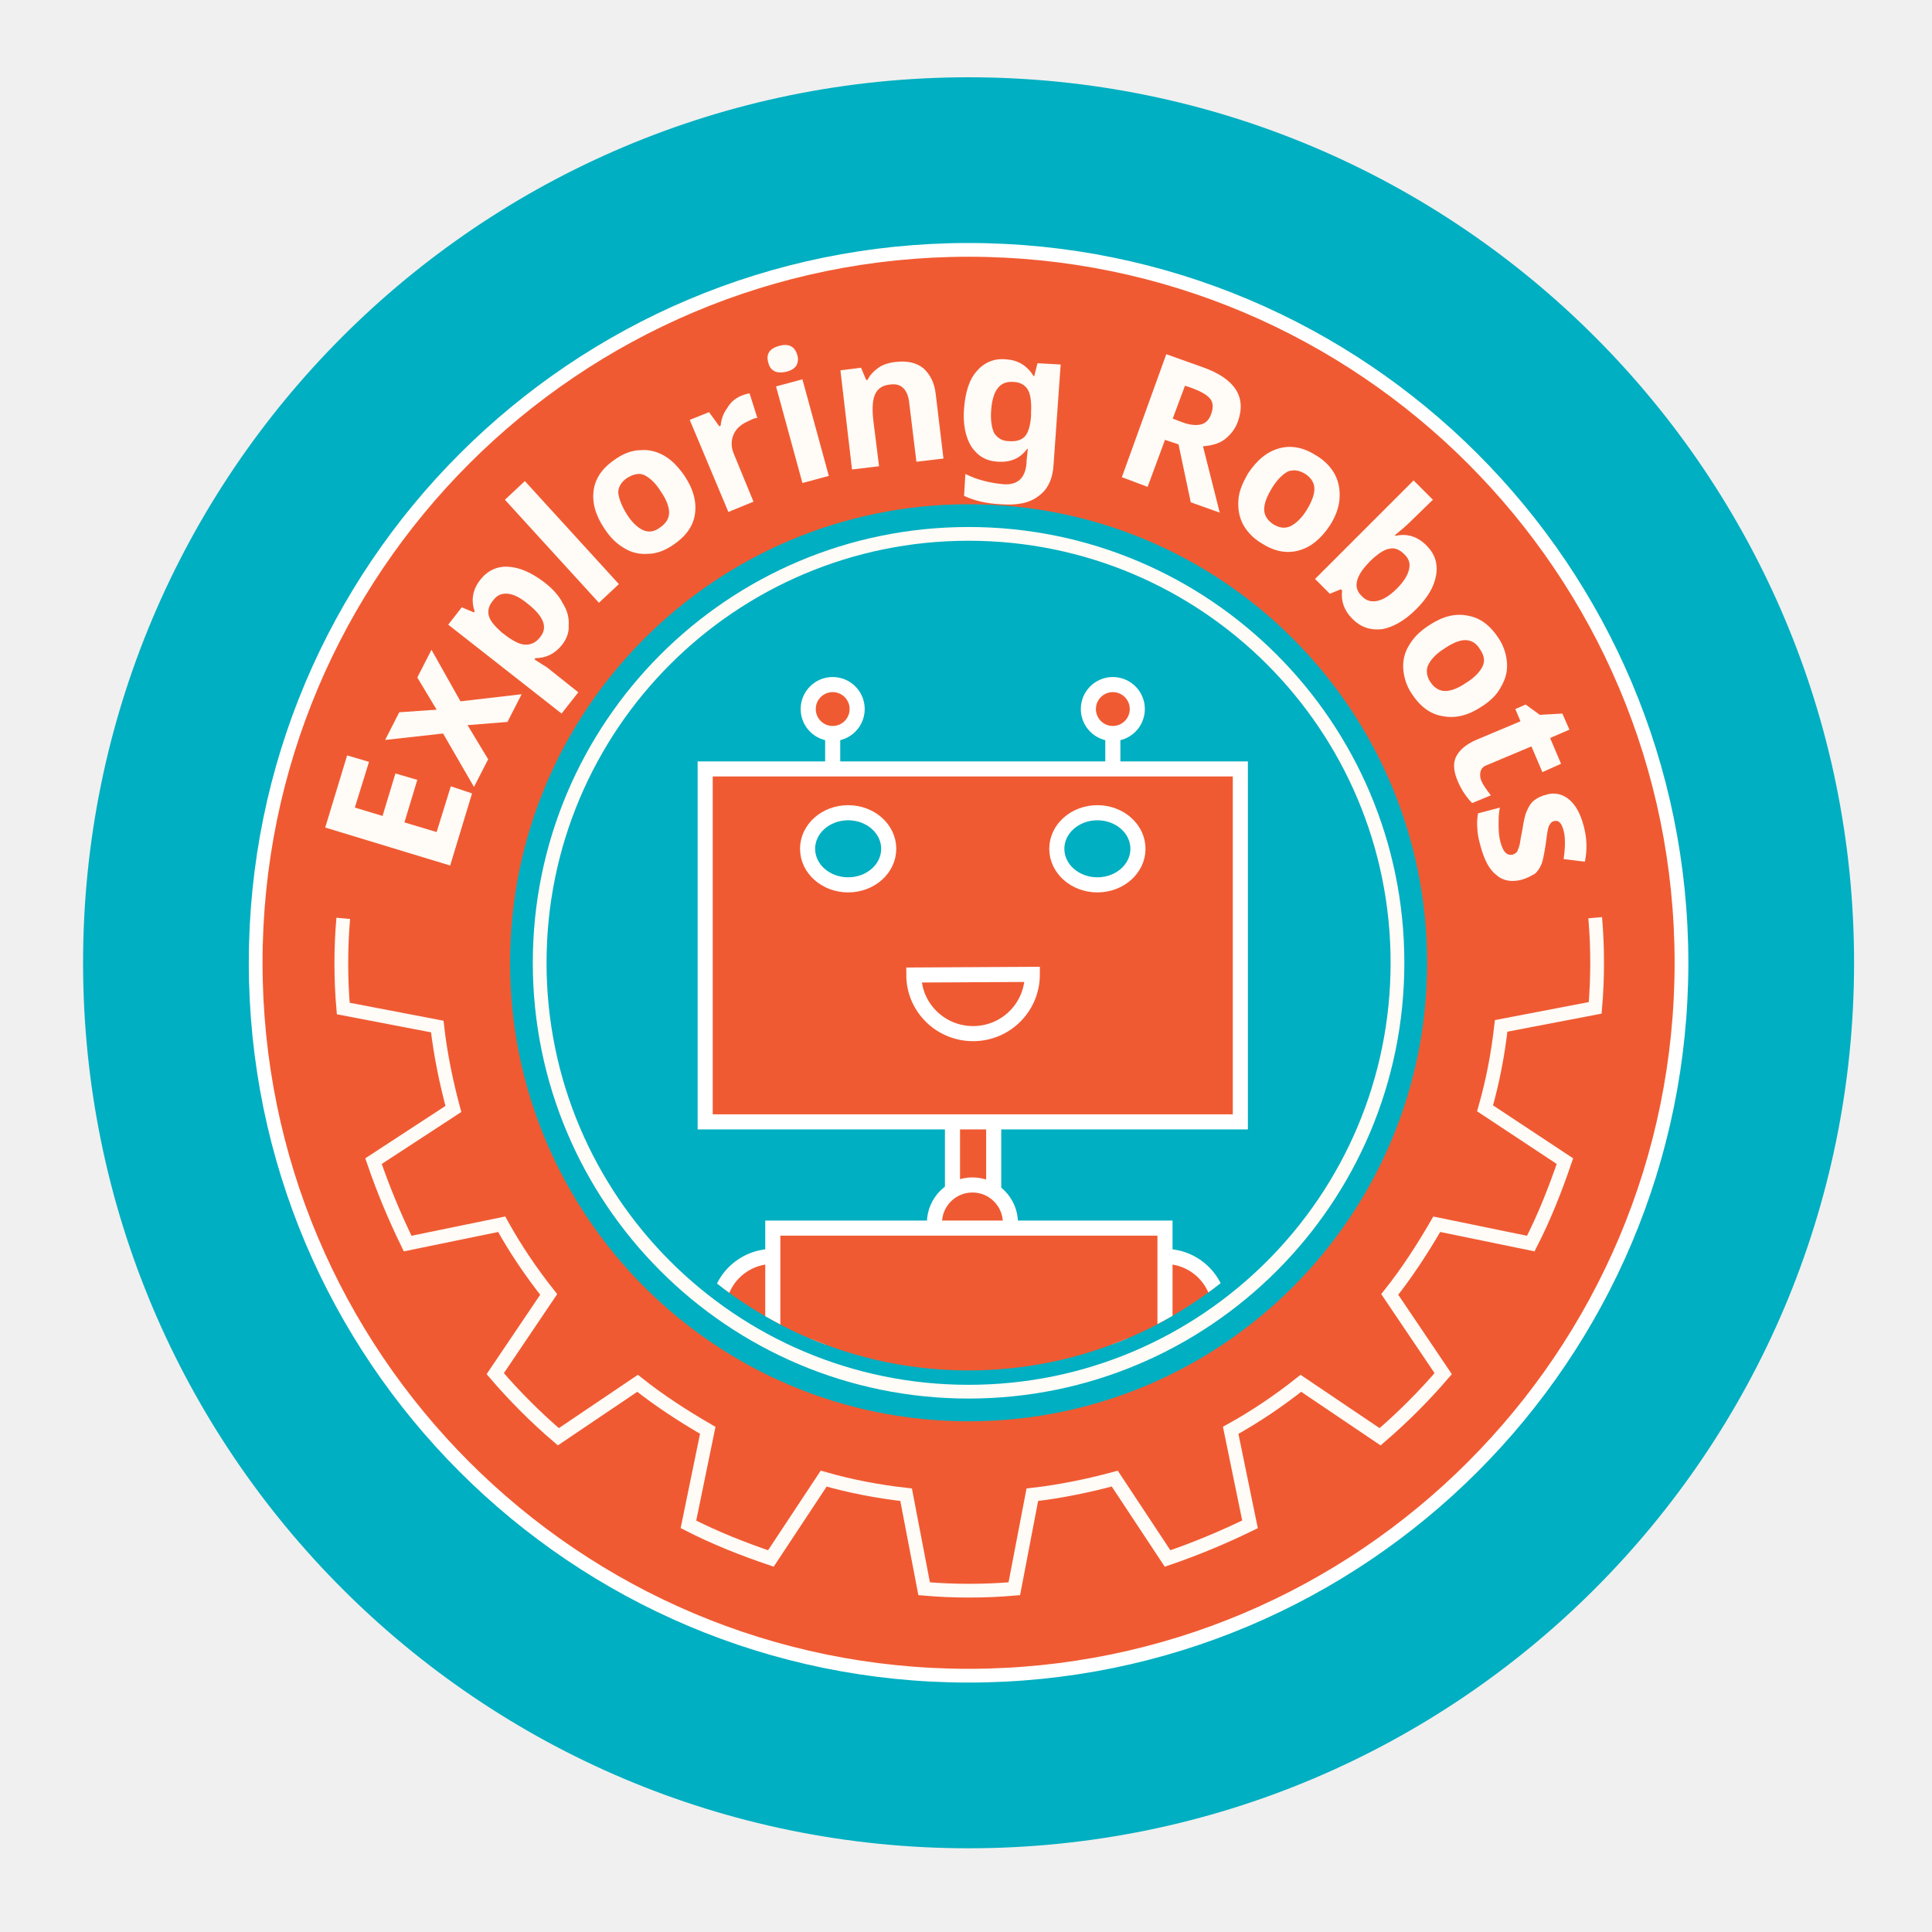
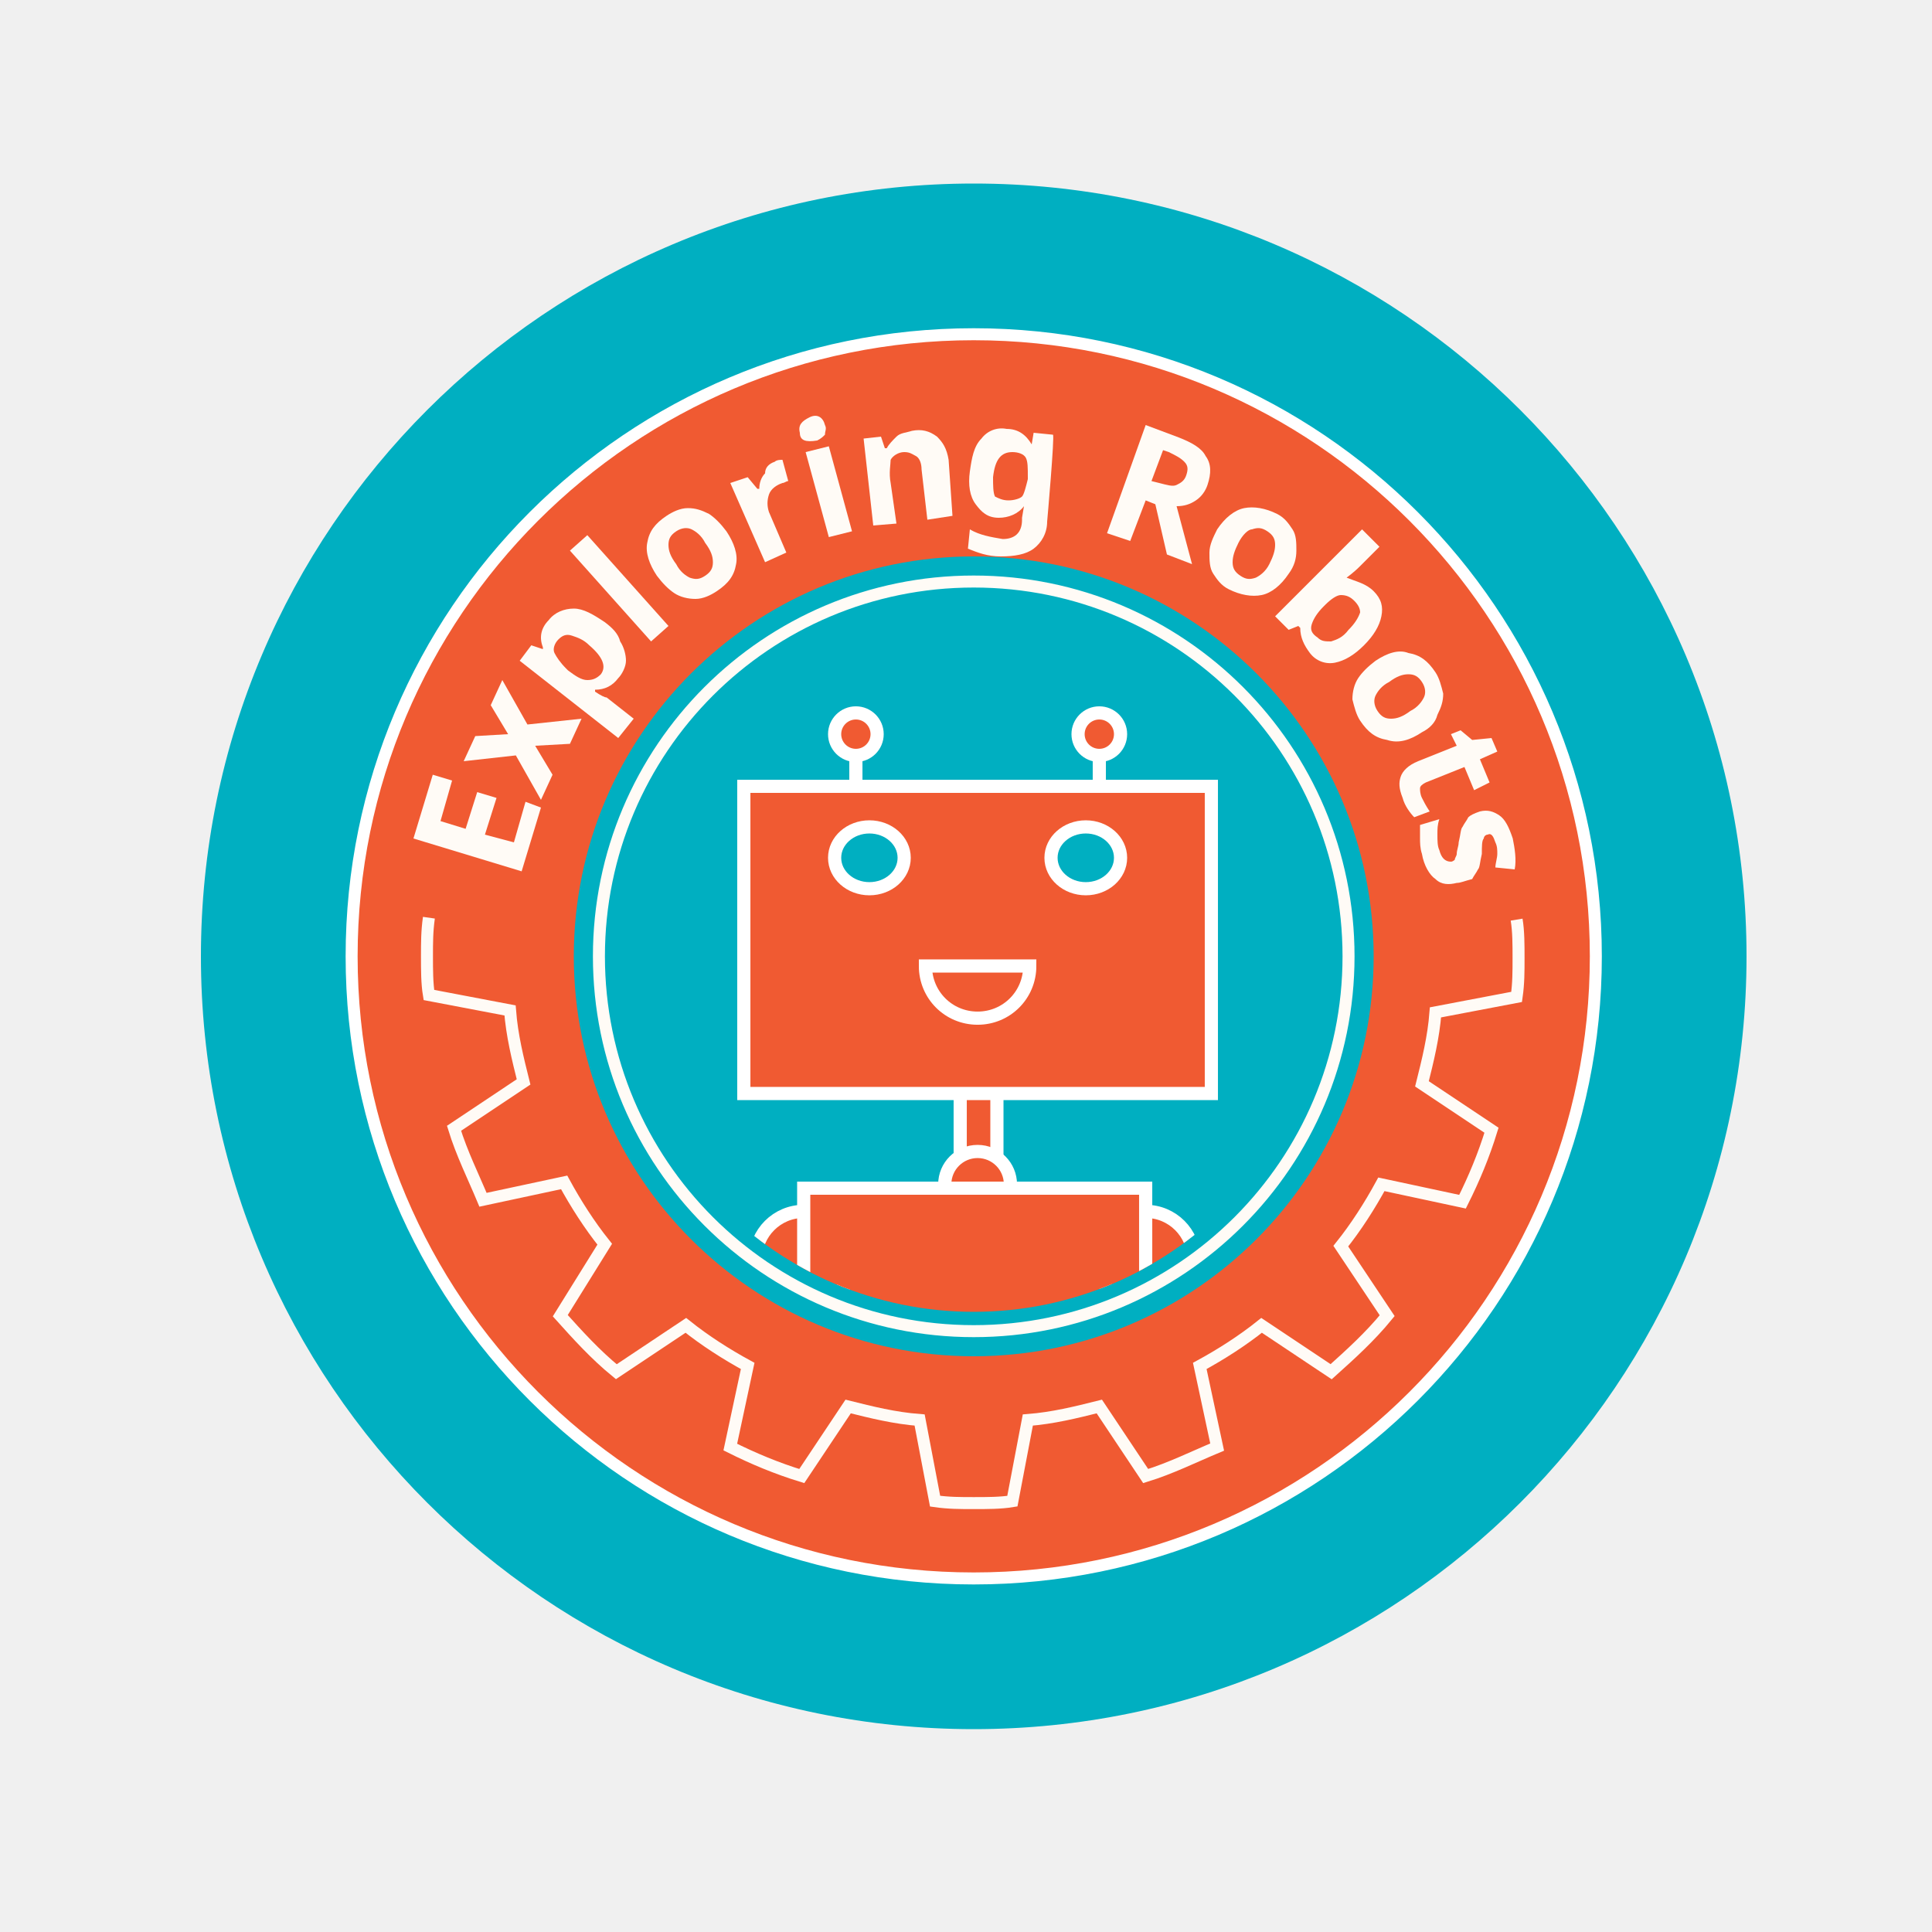
- <svg xmlns="http://www.w3.org/2000/svg" xmlns:xlink="http://www.w3.org/1999/xlink" enable-background="new 0 0 300 300" version="1.1" viewBox="0 0 300 300" xml:space="preserve">
+ <svg xmlns="http://www.w3.org/2000/svg" xmlns:xlink="http://www.w3.org/1999/xlink" version="1.1" id="Layer_1" x="0px" y="0px" viewBox="0 0 100 100" style="enable-background:new 0 0 100 100;" xml:space="preserve">
  <style type="text/css">
	.st0{fill:#00AFC1;}
- 	.st1{fill:#F05A32;stroke:#FFFFFF;stroke-width:2.135;stroke-miterlimit:10;}
- 	.st2{fill:none;stroke:#FFFBF6;stroke-width:2.135;stroke-miterlimit:10;}
- 	.st3{clip-path:url(#a);}
- 	.st4{fill:#F05A32;stroke:#FFFFFF;stroke-width:2.344;stroke-miterlimit:10;}
- 	.st5{fill:#00AFC1;stroke:#FFFFFF;stroke-width:2.344;stroke-miterlimit:10;}
- 	.st6{fill:#FFFBF6;}
+ 	.st1{fill:#F05A32;stroke:#FFFFFF;stroke-width:0.621;stroke-miterlimit:10;}
+ 	.st2{fill:none;stroke:#FFFBF6;stroke-width:0.621;stroke-miterlimit:10;}
+ 	.st3{clip-path:url(#SVGID_2_);}
+ 	.st4{fill:none;stroke:#FFFFFF;stroke-width:0.682;stroke-miterlimit:10;}
+ 	.st5{fill:#F05A32;stroke:#FFFFFF;stroke-width:0.682;stroke-miterlimit:10;}
+ 	.st6{fill:#00AFC1;stroke:#FFFFFF;stroke-width:0.682;stroke-miterlimit:10;}
+ 	.st7{clip-path:url(#SVGID_4_);}
+ 	.st8{fill:#FFFBF6;}
</style>
-   <circle class="st0" cx="150.4" cy="149.5" r="137.5" />
-   <circle class="st1" cx="150.4" cy="149.5" r="110.7" />
-   <circle class="st0" cx="150.4" cy="149.5" r="71.2" />
-   <circle class="st2" cx="150.4" cy="149.5" r="66.6" />
-   <defs>
-     <circle id="b" cx="150.4" cy="149.5" r="63.3" />
-   </defs>
-   <clipPath id="a">
-     <use xlink:href="#b" />
-   </clipPath>
-   <g class="st3">
-     <line class="st4" x1="129.3" x2="129.3" y1="113.9" y2="120.7" />
-     <circle class="st4" cx="129.3" cy="110.1" r="3.8" />
-     <line class="st4" x1="172.8" x2="172.8" y1="113.9" y2="120.7" />
-     <rect class="st4" x="147.9" y="166.5" width="6.4" height="23.8" />
-     <circle class="st4" cx="151" cy="189.9" r="5.9" />
-     <rect class="st4" x="109.5" y="119.4" width="83.1" height="54.8" />
-     <circle class="st4" cx="172.8" cy="110.1" r="3.8" />
-     <path class="st4" d="m151.1 160.5c5.1 0 9.2-4.1 9.2-9.2l-18.4 0.1c0 5 4.1 9.1 9.2 9.1z" />
-     <ellipse class="st5" cx="131.7" cy="131.8" rx="6.3" ry="5.6" />
-     <ellipse class="st5" cx="170.4" cy="131.8" rx="6.3" ry="5.6" />
+   <circle class="st0" cx="50.4" cy="49.5" r="40" />
+   <circle class="st1" cx="50.4" cy="49.5" r="32.2" />
+   <circle class="st0" cx="50.4" cy="49.5" r="20.7" />
+   <circle class="st2" cx="50.4" cy="49.5" r="19.4" />
+   <g>
+     <defs>
+       <circle id="SVGID_1_" cx="50.4" cy="49.5" r="18.4" />
+     </defs>
+     <clipPath id="SVGID_2_">
+       <use xlink:href="#SVGID_1_" style="overflow:visible;" />
+     </clipPath>
+     <g class="st3">
+       <line class="st4" x1="44.3" y1="39.1" x2="44.3" y2="41.1" />
+       <circle class="st5" cx="44.3" cy="38" r="1.1" />
+       <line class="st4" x1="56.9" y1="39.1" x2="56.9" y2="41.1" />
+       <rect x="49.7" y="54.4" class="st5" width="1.9" height="6.9" />
+       <circle class="st5" cx="50.6" cy="61.3" r="1.7" />
+       <rect x="38.5" y="40.7" class="st5" width="24.2" height="15.9" />
+       <circle class="st5" cx="56.9" cy="38" r="1.1" />
+       <path class="st5" d="M50.6,52.7c1.5,0,2.7-1.2,2.7-2.7l-5.4,0C47.9,51.5,49.1,52.7,50.6,52.7L50.6,52.7z" />
+       <ellipse class="st6" cx="45" cy="44.4" rx="1.8" ry="1.6" />
+       <ellipse class="st6" cx="56.2" cy="44.4" rx="1.8" ry="1.6" />
+     </g>
  </g>
-   <g class="st3">
-     <circle class="st4" cx="120" cy="203.6" r="8.5" />
-     <circle class="st4" cx="180.9" cy="203.6" r="8.5" />
-     <path class="st4" d="m150.4 261.5c-16.8 0-30.4-13.6-30.4-30.4v-40.4h60.9v40.3c0 16.8-13.7 30.5-30.5 30.5z" />
+   <g>
+     <defs>
+       <circle id="SVGID_3_" cx="50.4" cy="49.5" r="18.4" />
+     </defs>
+     <clipPath id="SVGID_4_">
+       <use xlink:href="#SVGID_3_" style="overflow:visible;" />
+     </clipPath>
+     <g class="st7">
+       <circle class="st5" cx="41.6" cy="65.2" r="2.5" />
+       <circle class="st5" cx="59.3" cy="65.2" r="2.5" />
+       <path class="st5" d="M50.4,82.1c-4.9,0-8.8-4-8.8-8.8V61.5h17.7v11.7C59.3,78.1,55.3,82.1,50.4,82.1z" />
+     </g>
  </g>
-   <path class="st6" d="m73.3 123.2l-3.4 11.2-19.4-5.9 3.4-11.2 3.4 1-2.2 7.1 4.3 1.3 2-6.6 3.4 1-2 6.6 5 1.5 2.2-7.1 3.3 1.1z" />
-   <path class="st6" d="m68.8 113.9l-9 1 2.2-4.3 5.8-0.4-3-5 2.2-4.3 4.5 8 9.5-1.1-2.2 4.3-6.2 0.5 3.2 5.3-2.2 4.3-4.8-8.3z" />
-   <path class="st6" d="m87.3 100.1c-1.1 1.4-2.5 2.1-4.2 2.1l-0.1 0.2c1.1 0.7 1.7 1.1 1.9 1.2l4.9 3.9-2.6 3.3-17.6-13.8 2.1-2.7 1.9 0.8 0.1-0.2c-0.6-1.7-0.3-3.4 0.9-4.9 1.1-1.4 2.6-2.1 4.3-2 1.8 0.1 3.6 0.9 5.6 2.4 1.3 1 2.3 2.1 2.9 3.3 0.7 1.1 1 2.3 0.9 3.4 0.1 1-0.3 2.1-1 3zm-10.7-6.9c-0.7 0.8-0.9 1.6-0.7 2.4s0.9 1.6 2 2.6l0.4 0.3c1.3 1 2.4 1.6 3.3 1.6s1.6-0.3 2.3-1.2c1.2-1.5 0.5-3.2-1.9-5.1-1.2-1-2.2-1.5-3.1-1.6-1-0.1-1.7 0.2-2.3 1z" />
-   <path class="st6" d="m96.1 90.7l-3.1 2.9-14.6-16 3.1-2.9 14.6 16z" />
-   <path class="st6" d="m106.3 73.9c1.4 2.1 1.9 4.1 1.6 6s-1.5 3.5-3.5 4.8c-1.2 0.8-2.5 1.3-3.8 1.3-1.3 0.1-2.6-0.2-3.7-0.9-1.2-0.7-2.2-1.7-3.1-3.1-1.4-2.1-1.9-4.1-1.6-6s1.5-3.5 3.5-4.8c1.2-0.8 2.5-1.3 3.8-1.3 1.3-0.1 2.5 0.2 3.7 0.9s2.2 1.8 3.1 3.1zm-9 5.9c0.8 1.3 1.7 2.1 2.5 2.5 0.9 0.4 1.8 0.3 2.7-0.4 0.9-0.6 1.4-1.4 1.4-2.3s-0.4-2-1.3-3.3c-0.8-1.3-1.7-2.1-2.5-2.5s-1.7-0.2-2.7 0.4c-0.9 0.6-1.4 1.4-1.4 2.3 0.1 0.9 0.5 2 1.3 3.3z" />
-   <path class="st6" d="m115 61.5c0.5-0.2 1-0.4 1.4-0.4l1.2 3.8c-0.4 0-0.8 0.2-1.2 0.4-1.2 0.5-2.1 1.2-2.5 2.2-0.4 0.9-0.4 2 0.1 3.1l3 7.3-3.9 1.6-6-14.3 3-1.2 1.6 2.2 0.2-0.1c0.1-1 0.4-1.9 1-2.7 0.5-0.9 1.2-1.5 2.1-1.9z" />
-   <path class="st6" d="m119.3 56.3c-0.4-1.3 0.2-2.2 1.7-2.6s2.4 0.1 2.8 1.4c0.2 0.6 0.1 1.2-0.1 1.6-0.3 0.5-0.8 0.8-1.5 1-1.6 0.4-2.6-0.1-2.9-1.4zm9.4 17.6l-4.1 1.1-4.1-15 4.1-1.1 4.1 15z" />
-   <path class="st6" d="m146.5 71.2l-4.2 0.5-1.1-9c-0.1-1.1-0.4-1.9-0.9-2.4s-1.1-0.7-2-0.6c-1.2 0.1-2 0.6-2.4 1.5-0.4 0.8-0.5 2.2-0.3 4l0.9 7.2-4.2 0.5-1.8-15.4 3.2-0.4 0.8 1.9h0.2c0.4-0.8 1-1.4 1.7-1.9s1.7-0.8 2.7-0.9c1.8-0.2 3.2 0.1 4.3 1 1 0.9 1.7 2.2 1.9 4l1.2 10z" />
-   <path class="st6" d="m163.6 72.1c-0.1 2.2-0.9 3.9-2.3 4.9-1.4 1.1-3.3 1.5-5.9 1.3-2.3-0.1-4.2-0.6-5.7-1.3l0.2-3.4c1.8 0.9 3.8 1.4 6 1.6 2.2 0.1 3.3-1 3.5-3.3v-0.3l0.2-1.9h-0.1c-1.1 1.5-2.6 2.1-4.5 2s-3.2-0.9-4.2-2.4c-0.9-1.5-1.3-3.5-1.1-5.9 0.2-2.5 0.8-4.5 2-5.8 1.1-1.3 2.7-2 4.5-1.8 1.9 0.1 3.3 1 4.3 2.6h0.1l0.5-2 3.6 0.2-1.1 15.5zm-6.9-3.6c1.1 0.1 2-0.2 2.5-0.8s0.8-1.7 0.9-3.1v-0.5c0.1-1.7-0.1-2.9-0.5-3.6-0.5-0.8-1.3-1.2-2.4-1.2-2-0.1-3.1 1.4-3.3 4.5-0.1 1.5 0.1 2.7 0.5 3.5 0.5 0.7 1.2 1.2 2.3 1.2z" />
-   <path class="st6" d="m180.9 68.3l-2.7 7.3-4-1.5 6.9-19.1 5.6 2c2.6 0.9 4.3 2.1 5.2 3.5s1 3.1 0.3 5c-0.4 1.1-1.1 2-2 2.7s-2.1 1-3.4 1.1l2.6 10.3-4.5-1.6-1.9-9-2.1-0.7zm1.2-3.3l1.3 0.5c1.3 0.5 2.3 0.6 3.1 0.4s1.3-0.8 1.6-1.7 0.3-1.7-0.2-2.3-1.4-1.1-2.7-1.6l-1.2-0.4-1.9 5.1z" />
-   <path class="st6" d="m206.5 81.6c-1.4 2.1-3 3.4-4.9 3.9s-3.8 0.1-5.8-1.2c-1.3-0.8-2.2-1.8-2.8-2.9-0.6-1.2-0.8-2.4-0.7-3.8s0.7-2.7 1.5-4.1c1.4-2.1 3-3.4 4.9-3.9s3.8-0.1 5.8 1.2c1.3 0.8 2.2 1.8 2.8 2.9 0.6 1.2 0.8 2.4 0.7 3.8-0.1 1.3-0.6 2.7-1.5 4.1zm-9-5.8c-0.8 1.3-1.2 2.4-1.2 3.3s0.5 1.7 1.4 2.3c1 0.6 1.8 0.7 2.7 0.3 0.8-0.4 1.7-1.2 2.5-2.5s1.2-2.4 1.2-3.3-0.5-1.7-1.4-2.3c-1-0.6-1.8-0.7-2.7-0.4-0.9 0.5-1.7 1.3-2.5 2.6z" />
-   <path class="st6" d="m221.5 84.7c1.3 1.3 1.8 2.8 1.5 4.6s-1.3 3.5-3.1 5.3-3.6 2.8-5.3 3.1c-1.8 0.2-3.3-0.3-4.6-1.6s-1.8-2.8-1.6-4.4l-0.2-0.2-1.7 0.7-2.3-2.3 15.3-15.3 3 3-3.6 3.5c-0.5 0.5-1.2 1.1-2.3 2l0.1 0.1c1.8-0.4 3.4 0.1 4.8 1.5zm-3.4 1.4c-0.7-0.7-1.5-1.1-2.3-0.9-0.8 0.1-1.7 0.7-2.8 1.7l-0.3 0.3c-1.2 1.2-1.8 2.2-2 3.1s0.1 1.7 0.9 2.4c0.6 0.6 1.4 0.8 2.3 0.6s1.9-0.8 3-1.9 1.7-2.1 1.9-3 0-1.6-0.7-2.3z" />
-   <path class="st6" d="m230.1 109.7c-2.1 1.4-4.1 1.9-6.1 1.5-1.9-0.3-3.5-1.5-4.8-3.5-0.8-1.2-1.2-2.5-1.3-3.8s0.2-2.6 0.9-3.7c0.7-1.2 1.7-2.2 3.1-3.1 2.1-1.4 4.1-1.9 6-1.5 1.9 0.3 3.5 1.5 4.8 3.5 0.8 1.2 1.2 2.5 1.3 3.8s-0.2 2.5-0.9 3.7c-0.6 1.2-1.6 2.2-3 3.1zm-5.8-9c-1.3 0.8-2.1 1.7-2.5 2.5s-0.3 1.8 0.3 2.7 1.4 1.4 2.3 1.4 2-0.4 3.3-1.3c1.3-0.8 2.1-1.7 2.5-2.5s0.3-1.7-0.4-2.7c-0.6-1-1.4-1.4-2.3-1.4-0.8 0-1.9 0.4-3.2 1.3z" />
-   <path class="st6" d="m230 121.2c0.3 0.7 0.8 1.4 1.5 2.3l-2.9 1.2c-0.8-0.8-1.6-1.9-2.2-3.3-0.7-1.6-0.8-2.9-0.3-3.9s1.5-1.9 3.1-2.6l6.9-2.9-0.8-1.9 1.6-0.7 2.2 1.6 3.5-0.2 1.1 2.5-3 1.3 1.7 4-2.9 1.3-1.7-4-6.9 2.9c-0.6 0.2-0.9 0.6-1 1s-0.1 0.9 0.1 1.4z" />
-   <path class="st6" d="m236.3 136.6c-1.5 0.4-2.9 0.2-3.9-0.7-1.1-0.8-1.9-2.3-2.5-4.5-0.3-1.1-0.5-2-0.5-2.8-0.1-0.8 0-1.6 0.1-2.3l3.4-0.9c-0.2 0.9-0.2 1.8-0.2 2.8s0.1 1.9 0.3 2.6c0.4 1.5 1 2.1 1.9 1.9 0.3-0.1 0.6-0.3 0.7-0.5s0.3-0.7 0.4-1.2c0.1-0.6 0.2-1.3 0.4-2.2 0.2-1.3 0.4-2.3 0.7-2.9 0.3-0.7 0.6-1.2 1.1-1.6s1.1-0.7 1.9-0.9c1.3-0.4 2.5-0.1 3.5 0.7s1.8 2.2 2.3 4.1c0.5 1.8 0.6 3.7 0.2 5.6l-3.3-0.4c0.1-0.8 0.2-1.6 0.2-2.3s0-1.4-0.2-2.1c-0.3-1.2-0.8-1.7-1.5-1.5-0.4 0.1-0.6 0.4-0.8 0.8-0.2 0.5-0.3 1.4-0.5 2.9-0.2 1.3-0.4 2.3-0.6 2.9-0.3 0.7-0.6 1.2-1.1 1.6-0.7 0.4-1.3 0.7-2 0.9z" />
-   <path class="st2" d="m53.3 142.6c-0.2 2.3-0.3 4.6-0.3 7s0.1 4.7 0.3 7l14.6 2.8c0.5 4.4 1.4 8.7 2.5 12.8l-12.4 8.1c1.5 4.4 3.3 8.7 5.3 12.8l14.6-3c2.1 3.8 4.6 7.5 7.3 10.9l-8.3 12.3c3 3.5 6.3 6.8 9.8 9.8l12.3-8.3c3.4 2.7 7.1 5.1 10.9 7.3l-3 14.6c4.1 2.1 8.4 3.8 12.8 5.3l8.2-12.4c4.2 1.2 8.4 2 12.8 2.5l2.8 14.6c2.3 0.2 4.6 0.3 7 0.3s4.7-0.1 7-0.3l2.8-14.6c4.4-0.5 8.7-1.4 12.8-2.5l8.2 12.4c4.4-1.5 8.7-3.3 12.8-5.3l-3-14.6c3.8-2.1 7.5-4.6 10.9-7.3l12.3 8.3c3.5-3 6.8-6.3 9.8-9.8l-8.3-12.3c2.7-3.4 5.1-7.1 7.3-10.9l14.6 3c2.1-4.1 3.8-8.4 5.3-12.8l-12.4-8.2c1.2-4.2 2-8.4 2.5-12.8l14.6-2.8c0.2-2.3 0.3-4.6 0.3-7s-0.1-4.7-0.3-7" />
+   <path class="st8" d="M28,41.8l-1,3.3l-5.6-1.7l1-3.3l1,0.3l-0.6,2.1l1.3,0.4l0.6-1.9l1,0.3l-0.6,1.9l1.5,0.4l0.6-2.1L28,41.8  L28,41.8z" />
+   <path class="st8" d="M26.7,39.1L24,39.4l0.6-1.3l1.7-0.1l-0.9-1.5l0.6-1.3l1.3,2.3l2.8-0.3l-0.6,1.3l-1.8,0.1l0.9,1.5l-0.6,1.3  L26.7,39.1z" />
+   <path class="st8" d="M32,35.1c-0.3,0.4-0.7,0.6-1.2,0.6l0,0.1c0.3,0.2,0.5,0.3,0.6,0.3l1.4,1.1l-0.8,1l-5.1-4l0.6-0.8l0.6,0.2l0-0.1  c-0.2-0.5-0.1-1,0.3-1.4c0.3-0.4,0.8-0.6,1.3-0.6c0.5,0,1,0.3,1.6,0.7c0.4,0.3,0.7,0.6,0.8,1c0.2,0.3,0.3,0.7,0.3,1  C32.4,34.5,32.2,34.9,32,35.1L32,35.1z M28.9,33.1c-0.2,0.2-0.3,0.5-0.2,0.7c0.1,0.2,0.3,0.5,0.6,0.8l0.1,0.1c0.4,0.3,0.7,0.5,1,0.5  s0.5-0.1,0.7-0.3c0.3-0.4,0.1-0.9-0.6-1.5c-0.3-0.3-0.6-0.4-0.9-0.5C29.3,32.8,29.1,32.9,28.9,33.1z" />
+   <path class="st8" d="M34.6,32.4l-0.9,0.8l-4.2-4.7l0.9-0.8L34.6,32.4z" />
+   <path class="st8" d="M37.6,27.5c0.4,0.6,0.6,1.2,0.5,1.7c-0.1,0.6-0.4,1-1,1.4c-0.3,0.2-0.7,0.4-1.1,0.4c-0.4,0-0.8-0.1-1.1-0.3  c-0.3-0.2-0.6-0.5-0.9-0.9c-0.4-0.6-0.6-1.2-0.5-1.7c0.1-0.6,0.4-1,1-1.4c0.3-0.2,0.7-0.4,1.1-0.4c0.4,0,0.7,0.1,1.1,0.3  C37,26.8,37.3,27.1,37.6,27.5z M35,29.2c0.2,0.4,0.5,0.6,0.7,0.7c0.3,0.1,0.5,0.1,0.8-0.1c0.3-0.2,0.4-0.4,0.4-0.7  c0-0.3-0.1-0.6-0.4-1c-0.2-0.4-0.5-0.6-0.7-0.7c-0.2-0.1-0.5-0.1-0.8,0.1c-0.3,0.2-0.4,0.4-0.4,0.7C34.6,28.5,34.7,28.8,35,29.2z" />
+   <path class="st8" d="M40.1,23.9c0.1-0.1,0.3-0.1,0.4-0.1l0.3,1.1c-0.1,0-0.2,0.1-0.3,0.1c-0.3,0.1-0.6,0.3-0.7,0.6  c-0.1,0.3-0.1,0.6,0,0.9l0.9,2.1l-1.1,0.5L37.8,25l0.9-0.3l0.5,0.6l0.1,0c0-0.3,0.1-0.6,0.3-0.8C39.6,24.2,39.8,24,40.1,23.9z" />
+   <path class="st8" d="M41.4,22.4c-0.1-0.4,0.1-0.6,0.5-0.8s0.7,0,0.8,0.4c0.1,0.2,0,0.3,0,0.5c-0.1,0.1-0.2,0.2-0.4,0.3  C41.7,22.9,41.4,22.8,41.4,22.4z M44.1,27.5l-1.2,0.3l-1.2-4.4l1.2-0.3L44.1,27.5z" />
+   <path class="st8" d="M49.3,26.7L48,26.9l-0.3-2.6c0-0.3-0.1-0.6-0.3-0.7s-0.3-0.2-0.6-0.2c-0.3,0-0.6,0.2-0.7,0.4  C46.1,24,46,24.5,46.1,25l0.3,2.1l-1.2,0.1l-0.5-4.5l0.9-0.1l0.2,0.6h0.1c0.1-0.2,0.3-0.4,0.5-0.6s0.5-0.2,0.8-0.3  c0.5-0.1,0.9,0,1.3,0.3c0.3,0.3,0.5,0.6,0.6,1.2L49.3,26.7L49.3,26.7z" />
+   <path class="st8" d="M54.2,27c0,0.6-0.3,1.1-0.7,1.4c-0.4,0.3-1,0.4-1.7,0.4c-0.7,0-1.2-0.2-1.7-0.4l0.1-1c0.5,0.3,1.1,0.4,1.7,0.5  c0.6,0,1-0.3,1-1v-0.1l0.1-0.6h0c-0.3,0.4-0.8,0.6-1.3,0.6c-0.6,0-0.9-0.3-1.2-0.7c-0.3-0.4-0.4-1-0.3-1.7c0.1-0.7,0.2-1.3,0.6-1.7  c0.3-0.4,0.8-0.6,1.3-0.5c0.6,0,1,0.3,1.3,0.8h0l0.1-0.6l1,0.1C54.6,22.5,54.2,27,54.2,27z M52.2,25.9c0.3,0,0.6-0.1,0.7-0.2  s0.2-0.5,0.3-0.9v-0.1c0-0.5,0-0.8-0.1-1c-0.1-0.2-0.4-0.3-0.7-0.3c-0.6,0-0.9,0.4-1,1.3c0,0.4,0,0.8,0.1,1  C51.7,25.8,51.9,25.9,52.2,25.9z" />
+   <path class="st8" d="M59.3,25.9L58.5,28l-1.2-0.4l2-5.6l1.6,0.6c0.8,0.3,1.3,0.6,1.5,1c0.3,0.4,0.3,0.9,0.1,1.5  c-0.1,0.3-0.3,0.6-0.6,0.8c-0.3,0.2-0.6,0.3-1,0.3l0.8,3l-1.3-0.5l-0.6-2.6L59.3,25.9L59.3,25.9z M59.6,24.9l0.4,0.1  c0.4,0.1,0.7,0.2,0.9,0.1c0.2-0.1,0.4-0.2,0.5-0.5c0.1-0.3,0.1-0.5-0.1-0.7s-0.4-0.3-0.8-0.5l-0.3-0.1L59.6,24.9L59.6,24.9z" />
+   <path class="st8" d="M66.7,29.7c-0.4,0.6-0.9,1-1.4,1.1s-1.1,0-1.7-0.3c-0.4-0.2-0.6-0.5-0.8-0.8c-0.2-0.3-0.2-0.7-0.2-1.1  c0-0.4,0.2-0.8,0.4-1.2c0.4-0.6,0.9-1,1.4-1.1s1.1,0,1.7,0.3c0.4,0.2,0.6,0.5,0.8,0.8c0.2,0.3,0.2,0.7,0.2,1.1  C67.1,28.9,67,29.3,66.7,29.7z M64.1,28.1c-0.2,0.4-0.3,0.7-0.3,1c0,0.3,0.1,0.5,0.4,0.7c0.3,0.2,0.5,0.2,0.8,0.1  c0.2-0.1,0.5-0.3,0.7-0.7c0.2-0.4,0.3-0.7,0.3-1c0-0.3-0.1-0.5-0.4-0.7c-0.3-0.2-0.5-0.2-0.8-0.1C64.6,27.4,64.3,27.7,64.1,28.1z" />
+   <path class="st8" d="M71.1,30.6c0.4,0.4,0.5,0.8,0.4,1.3c-0.1,0.5-0.4,1-0.9,1.5c-0.5,0.5-1,0.8-1.5,0.9c-0.5,0.1-1-0.1-1.3-0.5  s-0.5-0.8-0.5-1.3l-0.1-0.1l-0.5,0.2l-0.7-0.7l4.5-4.5l0.9,0.9l-1,1c-0.1,0.1-0.3,0.3-0.7,0.6l0,0C70.2,30.1,70.7,30.2,71.1,30.6  L71.1,30.6z M70.1,31.1c-0.2-0.2-0.4-0.3-0.7-0.3c-0.2,0-0.5,0.2-0.8,0.5l-0.1,0.1c-0.3,0.3-0.5,0.6-0.6,0.9c-0.1,0.3,0,0.5,0.3,0.7  c0.2,0.2,0.4,0.2,0.7,0.2c0.3-0.1,0.6-0.2,0.9-0.6c0.3-0.3,0.5-0.6,0.6-0.9C70.4,31.5,70.3,31.3,70.1,31.1L70.1,31.1z" />
+   <path class="st8" d="M73.6,37.9c-0.6,0.4-1.2,0.6-1.8,0.4c-0.6-0.1-1-0.4-1.4-1c-0.2-0.3-0.3-0.7-0.4-1.1c0-0.4,0.1-0.8,0.3-1.1  c0.2-0.3,0.5-0.6,0.9-0.9c0.6-0.4,1.2-0.6,1.7-0.4c0.6,0.1,1,0.4,1.4,1c0.2,0.3,0.3,0.7,0.4,1.1c0,0.4-0.1,0.7-0.3,1.1  C74.3,37.4,74,37.7,73.6,37.9z M71.9,35.3c-0.4,0.2-0.6,0.5-0.7,0.7c-0.1,0.2-0.1,0.5,0.1,0.8c0.2,0.3,0.4,0.4,0.7,0.4  c0.3,0,0.6-0.1,1-0.4c0.4-0.2,0.6-0.5,0.7-0.7c0.1-0.2,0.1-0.5-0.1-0.8c-0.2-0.3-0.4-0.4-0.7-0.4C72.6,34.9,72.3,35,71.9,35.3  L71.9,35.3z" />
+   <path class="st8" d="M73.6,41.3c0.1,0.2,0.2,0.4,0.4,0.7l-0.8,0.3c-0.2-0.2-0.5-0.6-0.6-1c-0.2-0.5-0.2-0.8-0.1-1.1s0.4-0.6,0.9-0.8  l2-0.8L75.1,38l0.5-0.2l0.6,0.5l1-0.1l0.3,0.7l-0.9,0.4l0.5,1.2l-0.8,0.4l-0.5-1.2l-2,0.8c-0.2,0.1-0.3,0.2-0.3,0.3  S73.5,41.1,73.6,41.3L73.6,41.3z" />
+   <path class="st8" d="M75.4,45.7c-0.4,0.1-0.8,0.1-1.1-0.2c-0.3-0.2-0.6-0.7-0.7-1.3c-0.1-0.3-0.1-0.6-0.1-0.8c0-0.2,0-0.5,0-0.7  l1-0.3c-0.1,0.3-0.1,0.5-0.1,0.8s0,0.6,0.1,0.8c0.1,0.4,0.3,0.6,0.6,0.6c0.1,0,0.2-0.1,0.2-0.1c0-0.1,0.1-0.2,0.1-0.3  c0-0.2,0.1-0.4,0.1-0.6c0.1-0.4,0.1-0.7,0.2-0.8c0.1-0.2,0.2-0.3,0.3-0.5c0.1-0.1,0.3-0.2,0.6-0.3c0.4-0.1,0.7,0,1,0.2  s0.5,0.6,0.7,1.2c0.1,0.5,0.2,1.1,0.1,1.6l-1-0.1c0-0.2,0.1-0.5,0.1-0.7s0-0.4-0.1-0.6c-0.1-0.3-0.2-0.5-0.4-0.4  c-0.1,0-0.2,0.1-0.2,0.2c-0.1,0.1-0.1,0.4-0.1,0.8c-0.1,0.4-0.1,0.7-0.2,0.8c-0.1,0.2-0.2,0.3-0.3,0.5  C75.8,45.6,75.6,45.7,75.4,45.7L75.4,45.7z" />
+   <path class="st2" d="M22.2,47.5c-0.1,0.7-0.1,1.3-0.1,2c0,0.7,0,1.4,0.1,2l4.2,0.8c0.1,1.3,0.4,2.5,0.7,3.7l-3.6,2.4  c0.4,1.3,1,2.5,1.5,3.7l4.2-0.9c0.6,1.1,1.3,2.2,2.1,3.2L29,68.1c0.9,1,1.8,2,2.9,2.9l3.6-2.4c1,0.8,2.1,1.5,3.2,2.1l-0.9,4.2  c1.2,0.6,2.4,1.1,3.7,1.5l2.4-3.6c1.2,0.3,2.4,0.6,3.7,0.7l0.8,4.2c0.7,0.1,1.3,0.1,2,0.1c0.7,0,1.4,0,2-0.1l0.8-4.2  c1.3-0.1,2.5-0.4,3.7-0.7l2.4,3.6c1.3-0.4,2.5-1,3.7-1.5l-0.9-4.2c1.1-0.6,2.2-1.3,3.2-2.1l3.6,2.4c1-0.9,2-1.8,2.9-2.9l-2.4-3.6  c0.8-1,1.5-2.1,2.1-3.2l4.2,0.9c0.6-1.2,1.1-2.4,1.5-3.7l-3.6-2.4c0.3-1.2,0.6-2.4,0.7-3.7l4.2-0.8c0.1-0.7,0.1-1.3,0.1-2  s0-1.4-0.1-2" />
</svg>
